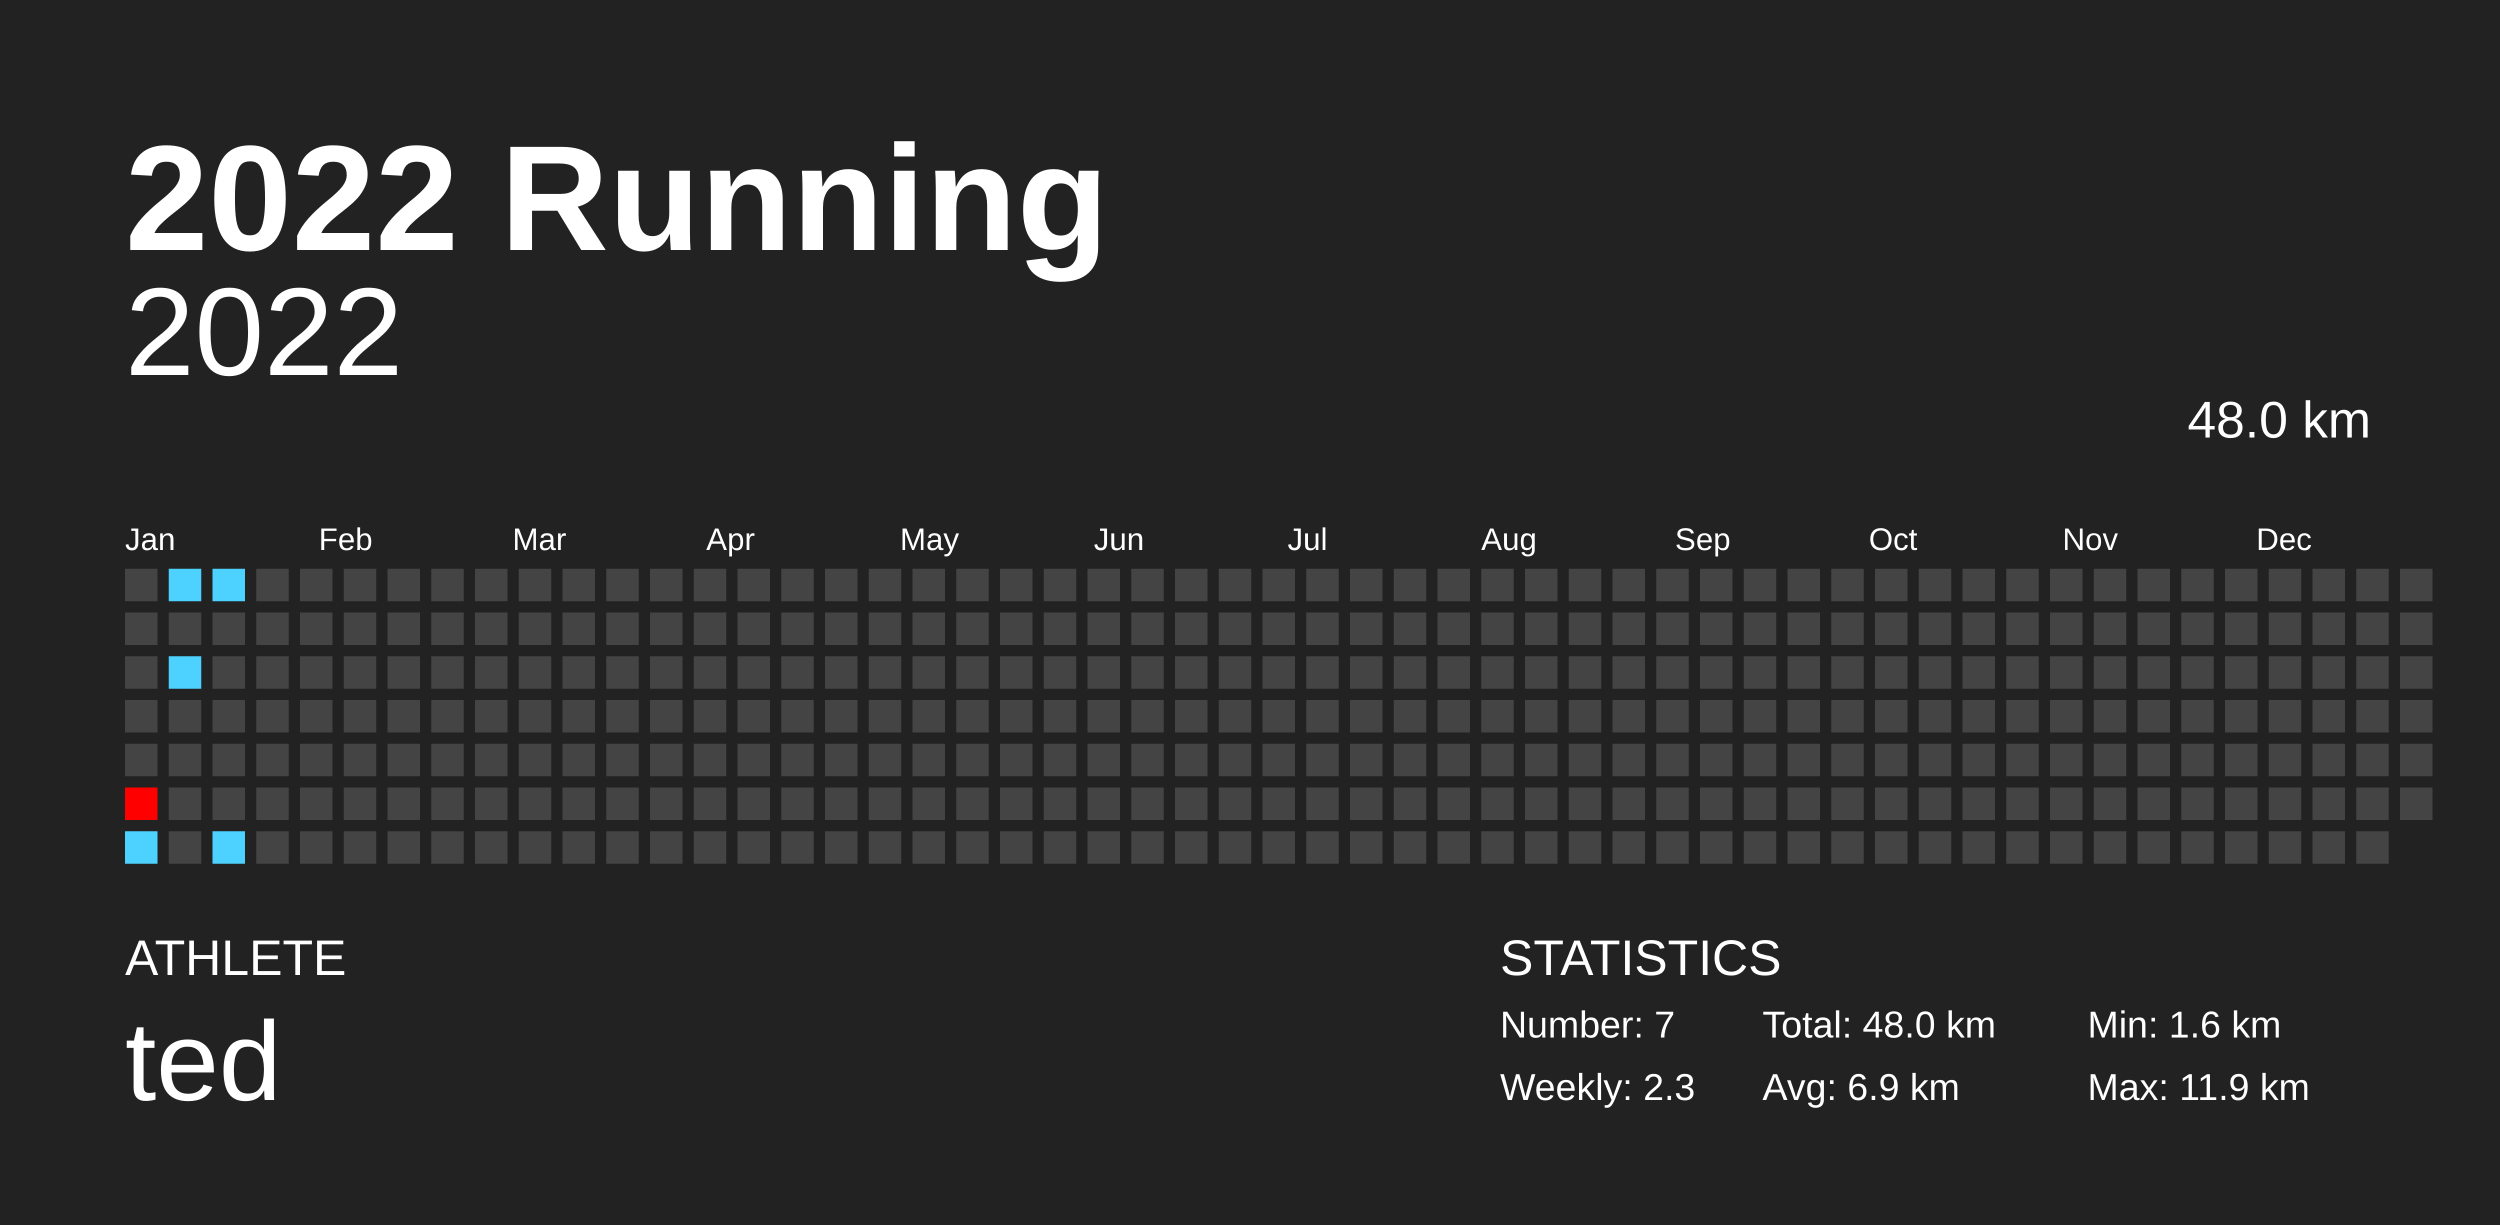
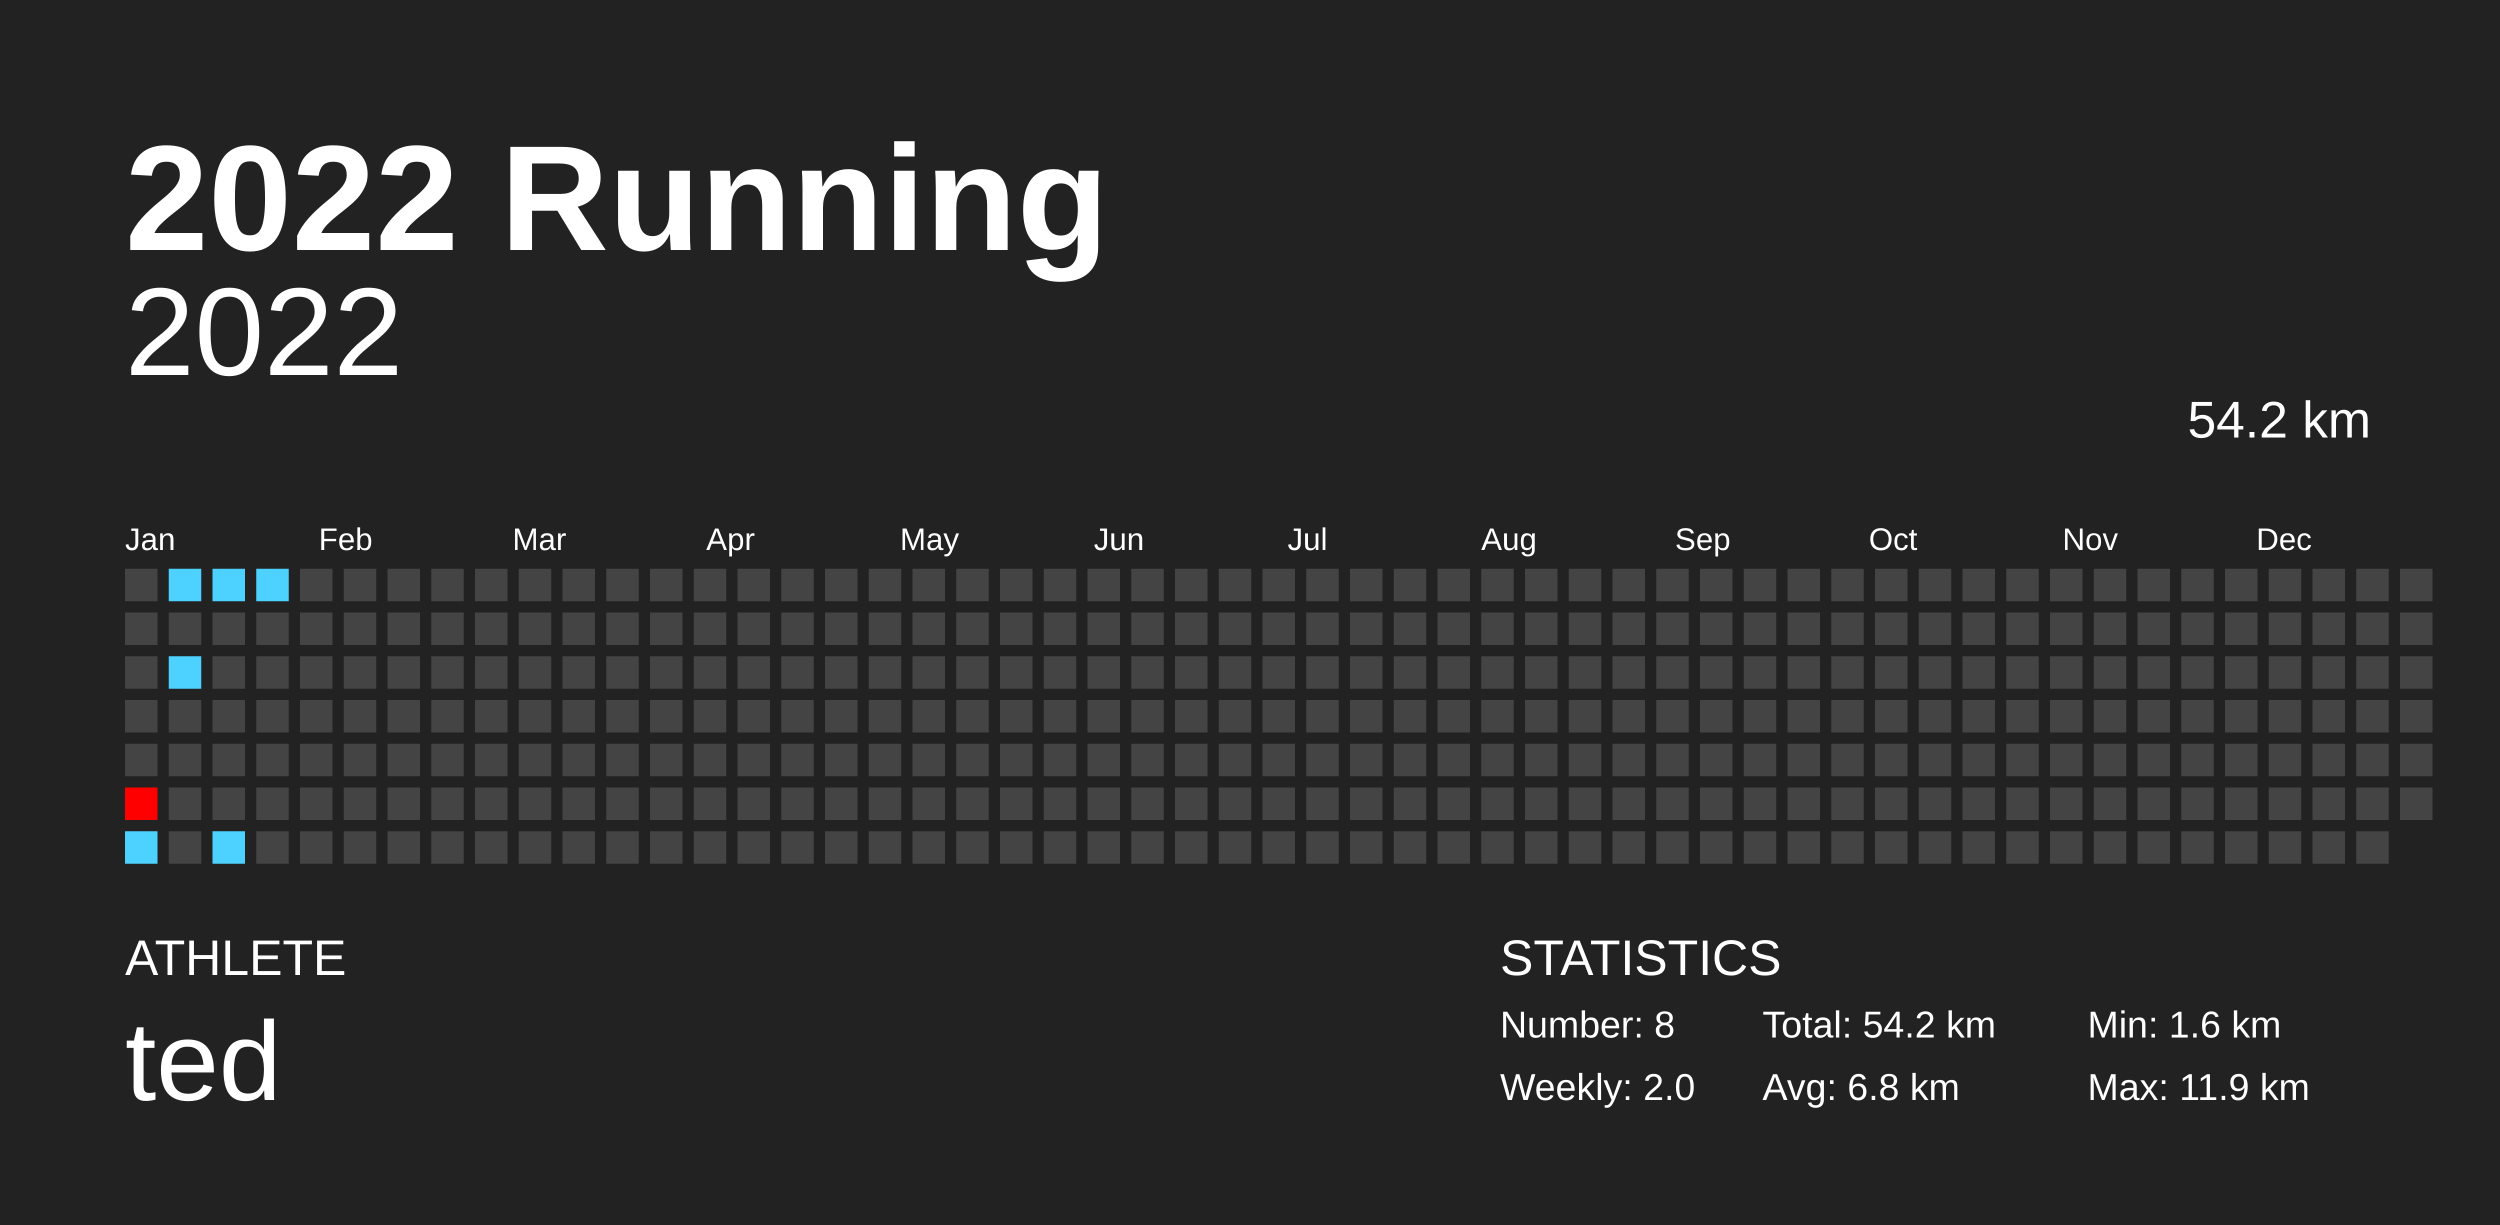
<svg xmlns="http://www.w3.org/2000/svg" baseProfile="full" height="98mm" version="1.1" viewBox="0,0,200,98" width="200mm">
  <defs />
  <rect fill="#222222" height="98" width="200" x="0" y="0" />
  <text fill="#FFFFFF" style="font-size:12px; font-family:Arial; font-weight:bold;" x="10" y="20">2022 Running</text>
  <text fill="#FFFFFF" style="font-size:4px; font-family:Arial" x="10" y="78">ATHLETE</text>
  <text fill="#FFFFFF" style="font-size:9px; font-family:Arial" x="10" y="88">ted</text>
  <text fill="#FFFFFF" style="font-size:4px; font-family:Arial" x="120" y="78">STATISTICS</text>
-   <text fill="#FFFFFF" style="font-size:3px; font-family:Arial" x="120" y="83">Number: 7</text>
-   <text fill="#FFFFFF" style="font-size:3px; font-family:Arial" x="120" y="88">Weekly: 2.3</text>
-   <text fill="#FFFFFF" style="font-size:3px; font-family:Arial" x="141" y="83">Total: 48.0 km</text>
-   <text fill="#FFFFFF" style="font-size:3px; font-family:Arial" x="141" y="88">Avg: 6.9 km</text>
+   <text fill="#FFFFFF" style="font-size:3px; font-family:Arial" x="120" y="83">Number: 8</text>
+   <text fill="#FFFFFF" style="font-size:3px; font-family:Arial" x="120" y="88">Weekly: 2.0</text>
+   <text fill="#FFFFFF" style="font-size:3px; font-family:Arial" x="141" y="83">Total: 54.2 km</text>
+   <text fill="#FFFFFF" style="font-size:3px; font-family:Arial" x="141" y="88">Avg: 6.8 km</text>
  <text fill="#FFFFFF" style="font-size:3px; font-family:Arial" x="167" y="83">Min: 1.6 km</text>
  <text fill="#FFFFFF" style="font-size:3px; font-family:Arial" x="167" y="88">Max: 11.9 km</text>
  <text alignment-baseline="hanging" fill="#FFFFFF" style="font-size:10.0px; font-family:Arial;" x="10" y="30">2022</text>
-   <text alignment-baseline="hanging" fill="#FFFFFF" style="font-size:4.125px; font-family:Arial;" x="175" y="35">48.0 km</text>
+   <text alignment-baseline="hanging" fill="#FFFFFF" style="font-size:4.125px; font-family:Arial;" x="175" y="35">54.2 km</text>
  <text fill="#FFFFFF" style="font-size:2.5px; font-family:Arial" x="10.0" y="44">Jan</text>
  <text fill="#FFFFFF" style="font-size:2.5px; font-family:Arial" x="25.5" y="44">Feb</text>
  <text fill="#FFFFFF" style="font-size:2.5px; font-family:Arial" x="41.0" y="44">Mar</text>
  <text fill="#FFFFFF" style="font-size:2.5px; font-family:Arial" x="56.5" y="44">Apr</text>
  <text fill="#FFFFFF" style="font-size:2.5px; font-family:Arial" x="72.0" y="44">May</text>
  <text fill="#FFFFFF" style="font-size:2.5px; font-family:Arial" x="87.5" y="44">Jun</text>
  <text fill="#FFFFFF" style="font-size:2.5px; font-family:Arial" x="103.0" y="44">Jul</text>
  <text fill="#FFFFFF" style="font-size:2.5px; font-family:Arial" x="118.5" y="44">Aug</text>
  <text fill="#FFFFFF" style="font-size:2.5px; font-family:Arial" x="134.0" y="44">Sep</text>
  <text fill="#FFFFFF" style="font-size:2.5px; font-family:Arial" x="149.5" y="44">Oct</text>
  <text fill="#FFFFFF" style="font-size:2.5px; font-family:Arial" x="165.0" y="44">Nov</text>
  <text fill="#FFFFFF" style="font-size:2.5px; font-family:Arial" x="180.5" y="44">Dec</text>
  <rect fill="#444444" height="2.6" width="2.6" x="10.0" y="45.5" />
  <rect fill="#444444" height="2.6" width="2.6" x="10.0" y="49.0" />
  <rect fill="#444444" height="2.6" width="2.6" x="10.0" y="52.5" />
  <rect fill="#444444" height="2.6" width="2.6" x="10.0" y="56.0" />
  <rect fill="#444444" height="2.6" width="2.6" x="10.0" y="59.5" />
  <rect fill="#ff0000" height="2.6" width="2.6" x="10.0" y="63.0" />
  <rect fill="#4dd2ff" height="2.6" width="2.6" x="10.0" y="66.5" />
  <rect fill="#4dd2ff" height="2.6" width="2.6" x="13.5" y="45.5" />
  <rect fill="#444444" height="2.6" width="2.6" x="13.5" y="49.0" />
  <rect fill="#4dd2ff" height="2.6" width="2.6" x="13.5" y="52.5" />
  <rect fill="#444444" height="2.6" width="2.6" x="13.5" y="56.0" />
  <rect fill="#444444" height="2.6" width="2.6" x="13.5" y="59.5" />
  <rect fill="#444444" height="2.6" width="2.6" x="13.5" y="63.0" />
  <rect fill="#444444" height="2.6" width="2.6" x="13.5" y="66.5" />
  <rect fill="#4dd2ff" height="2.6" width="2.6" x="17.0" y="45.5" />
  <rect fill="#444444" height="2.6" width="2.6" x="17.0" y="49.0" />
  <rect fill="#444444" height="2.6" width="2.6" x="17.0" y="52.5" />
  <rect fill="#444444" height="2.6" width="2.6" x="17.0" y="56.0" />
  <rect fill="#444444" height="2.6" width="2.6" x="17.0" y="59.5" />
  <rect fill="#444444" height="2.6" width="2.6" x="17.0" y="63.0" />
  <rect fill="#4dd2ff" height="2.6" width="2.6" x="17.0" y="66.5" />
-   <rect fill="#444444" height="2.6" width="2.6" x="20.5" y="45.5" />
+   <rect fill="#4dd2ff" height="2.6" width="2.6" x="20.5" y="45.5" />
  <rect fill="#444444" height="2.6" width="2.6" x="20.5" y="49.0" />
  <rect fill="#444444" height="2.6" width="2.6" x="20.5" y="52.5" />
  <rect fill="#444444" height="2.6" width="2.6" x="20.5" y="56.0" />
  <rect fill="#444444" height="2.6" width="2.6" x="20.5" y="59.5" />
  <rect fill="#444444" height="2.6" width="2.6" x="20.5" y="63.0" />
  <rect fill="#444444" height="2.6" width="2.6" x="20.5" y="66.5" />
  <rect fill="#444444" height="2.6" width="2.6" x="24.0" y="45.5" />
  <rect fill="#444444" height="2.6" width="2.6" x="24.0" y="49.0" />
  <rect fill="#444444" height="2.6" width="2.6" x="24.0" y="52.5" />
  <rect fill="#444444" height="2.6" width="2.6" x="24.0" y="56.0" />
  <rect fill="#444444" height="2.6" width="2.6" x="24.0" y="59.5" />
  <rect fill="#444444" height="2.6" width="2.6" x="24.0" y="63.0" />
  <rect fill="#444444" height="2.6" width="2.6" x="24.0" y="66.5" />
  <rect fill="#444444" height="2.6" width="2.6" x="27.5" y="45.5" />
  <rect fill="#444444" height="2.6" width="2.6" x="27.5" y="49.0" />
  <rect fill="#444444" height="2.6" width="2.6" x="27.5" y="52.5" />
  <rect fill="#444444" height="2.6" width="2.6" x="27.5" y="56.0" />
  <rect fill="#444444" height="2.6" width="2.6" x="27.5" y="59.5" />
  <rect fill="#444444" height="2.6" width="2.6" x="27.5" y="63.0" />
  <rect fill="#444444" height="2.6" width="2.6" x="27.5" y="66.5" />
  <rect fill="#444444" height="2.6" width="2.6" x="31.0" y="45.5" />
  <rect fill="#444444" height="2.6" width="2.6" x="31.0" y="49.0" />
  <rect fill="#444444" height="2.6" width="2.6" x="31.0" y="52.5" />
  <rect fill="#444444" height="2.6" width="2.6" x="31.0" y="56.0" />
  <rect fill="#444444" height="2.6" width="2.6" x="31.0" y="59.5" />
  <rect fill="#444444" height="2.6" width="2.6" x="31.0" y="63.0" />
  <rect fill="#444444" height="2.6" width="2.6" x="31.0" y="66.5" />
  <rect fill="#444444" height="2.6" width="2.6" x="34.5" y="45.5" />
  <rect fill="#444444" height="2.6" width="2.6" x="34.5" y="49.0" />
  <rect fill="#444444" height="2.6" width="2.6" x="34.5" y="52.5" />
  <rect fill="#444444" height="2.6" width="2.6" x="34.5" y="56.0" />
  <rect fill="#444444" height="2.6" width="2.6" x="34.5" y="59.5" />
  <rect fill="#444444" height="2.6" width="2.6" x="34.5" y="63.0" />
  <rect fill="#444444" height="2.6" width="2.6" x="34.5" y="66.5" />
  <rect fill="#444444" height="2.6" width="2.6" x="38.0" y="45.5" />
  <rect fill="#444444" height="2.6" width="2.6" x="38.0" y="49.0" />
  <rect fill="#444444" height="2.6" width="2.6" x="38.0" y="52.5" />
  <rect fill="#444444" height="2.6" width="2.6" x="38.0" y="56.0" />
  <rect fill="#444444" height="2.6" width="2.6" x="38.0" y="59.5" />
  <rect fill="#444444" height="2.6" width="2.6" x="38.0" y="63.0" />
  <rect fill="#444444" height="2.6" width="2.6" x="38.0" y="66.5" />
  <rect fill="#444444" height="2.6" width="2.6" x="41.5" y="45.5" />
  <rect fill="#444444" height="2.6" width="2.6" x="41.5" y="49.0" />
  <rect fill="#444444" height="2.6" width="2.6" x="41.5" y="52.5" />
  <rect fill="#444444" height="2.6" width="2.6" x="41.5" y="56.0" />
  <rect fill="#444444" height="2.6" width="2.6" x="41.5" y="59.5" />
  <rect fill="#444444" height="2.6" width="2.6" x="41.5" y="63.0" />
  <rect fill="#444444" height="2.6" width="2.6" x="41.5" y="66.5" />
  <rect fill="#444444" height="2.6" width="2.6" x="45.0" y="45.5" />
  <rect fill="#444444" height="2.6" width="2.6" x="45.0" y="49.0" />
  <rect fill="#444444" height="2.6" width="2.6" x="45.0" y="52.5" />
  <rect fill="#444444" height="2.6" width="2.6" x="45.0" y="56.0" />
  <rect fill="#444444" height="2.6" width="2.6" x="45.0" y="59.5" />
  <rect fill="#444444" height="2.6" width="2.6" x="45.0" y="63.0" />
  <rect fill="#444444" height="2.6" width="2.6" x="45.0" y="66.5" />
  <rect fill="#444444" height="2.6" width="2.6" x="48.5" y="45.5" />
  <rect fill="#444444" height="2.6" width="2.6" x="48.5" y="49.0" />
  <rect fill="#444444" height="2.6" width="2.6" x="48.5" y="52.5" />
  <rect fill="#444444" height="2.6" width="2.6" x="48.5" y="56.0" />
  <rect fill="#444444" height="2.6" width="2.6" x="48.5" y="59.5" />
  <rect fill="#444444" height="2.6" width="2.6" x="48.5" y="63.0" />
  <rect fill="#444444" height="2.6" width="2.6" x="48.5" y="66.5" />
  <rect fill="#444444" height="2.6" width="2.6" x="52.0" y="45.5" />
  <rect fill="#444444" height="2.6" width="2.6" x="52.0" y="49.0" />
  <rect fill="#444444" height="2.6" width="2.6" x="52.0" y="52.5" />
  <rect fill="#444444" height="2.6" width="2.6" x="52.0" y="56.0" />
  <rect fill="#444444" height="2.6" width="2.6" x="52.0" y="59.5" />
  <rect fill="#444444" height="2.6" width="2.6" x="52.0" y="63.0" />
  <rect fill="#444444" height="2.6" width="2.6" x="52.0" y="66.5" />
  <rect fill="#444444" height="2.6" width="2.6" x="55.5" y="45.5" />
  <rect fill="#444444" height="2.6" width="2.6" x="55.5" y="49.0" />
  <rect fill="#444444" height="2.6" width="2.6" x="55.5" y="52.5" />
  <rect fill="#444444" height="2.6" width="2.6" x="55.5" y="56.0" />
  <rect fill="#444444" height="2.6" width="2.6" x="55.5" y="59.5" />
  <rect fill="#444444" height="2.6" width="2.6" x="55.5" y="63.0" />
  <rect fill="#444444" height="2.6" width="2.6" x="55.5" y="66.5" />
  <rect fill="#444444" height="2.6" width="2.6" x="59.0" y="45.5" />
  <rect fill="#444444" height="2.6" width="2.6" x="59.0" y="49.0" />
  <rect fill="#444444" height="2.6" width="2.6" x="59.0" y="52.5" />
  <rect fill="#444444" height="2.6" width="2.6" x="59.0" y="56.0" />
  <rect fill="#444444" height="2.6" width="2.6" x="59.0" y="59.5" />
  <rect fill="#444444" height="2.6" width="2.6" x="59.0" y="63.0" />
  <rect fill="#444444" height="2.6" width="2.6" x="59.0" y="66.5" />
  <rect fill="#444444" height="2.6" width="2.6" x="62.5" y="45.5" />
  <rect fill="#444444" height="2.6" width="2.6" x="62.5" y="49.0" />
  <rect fill="#444444" height="2.6" width="2.6" x="62.5" y="52.5" />
  <rect fill="#444444" height="2.6" width="2.6" x="62.5" y="56.0" />
  <rect fill="#444444" height="2.6" width="2.6" x="62.5" y="59.5" />
  <rect fill="#444444" height="2.6" width="2.6" x="62.5" y="63.0" />
  <rect fill="#444444" height="2.6" width="2.6" x="62.5" y="66.5" />
  <rect fill="#444444" height="2.6" width="2.6" x="66.0" y="45.5" />
  <rect fill="#444444" height="2.6" width="2.6" x="66.0" y="49.0" />
  <rect fill="#444444" height="2.6" width="2.6" x="66.0" y="52.5" />
  <rect fill="#444444" height="2.6" width="2.6" x="66.0" y="56.0" />
  <rect fill="#444444" height="2.6" width="2.6" x="66.0" y="59.5" />
  <rect fill="#444444" height="2.6" width="2.6" x="66.0" y="63.0" />
  <rect fill="#444444" height="2.6" width="2.6" x="66.0" y="66.5" />
  <rect fill="#444444" height="2.6" width="2.6" x="69.5" y="45.5" />
  <rect fill="#444444" height="2.6" width="2.6" x="69.5" y="49.0" />
  <rect fill="#444444" height="2.6" width="2.6" x="69.5" y="52.5" />
  <rect fill="#444444" height="2.6" width="2.6" x="69.5" y="56.0" />
  <rect fill="#444444" height="2.6" width="2.6" x="69.5" y="59.5" />
  <rect fill="#444444" height="2.6" width="2.6" x="69.5" y="63.0" />
  <rect fill="#444444" height="2.6" width="2.6" x="69.5" y="66.5" />
  <rect fill="#444444" height="2.6" width="2.6" x="73.0" y="45.5" />
  <rect fill="#444444" height="2.6" width="2.6" x="73.0" y="49.0" />
  <rect fill="#444444" height="2.6" width="2.6" x="73.0" y="52.5" />
  <rect fill="#444444" height="2.6" width="2.6" x="73.0" y="56.0" />
  <rect fill="#444444" height="2.6" width="2.6" x="73.0" y="59.5" />
  <rect fill="#444444" height="2.6" width="2.6" x="73.0" y="63.0" />
  <rect fill="#444444" height="2.6" width="2.6" x="73.0" y="66.5" />
  <rect fill="#444444" height="2.6" width="2.6" x="76.5" y="45.5" />
  <rect fill="#444444" height="2.6" width="2.6" x="76.5" y="49.0" />
  <rect fill="#444444" height="2.6" width="2.6" x="76.5" y="52.5" />
  <rect fill="#444444" height="2.6" width="2.6" x="76.5" y="56.0" />
  <rect fill="#444444" height="2.6" width="2.6" x="76.5" y="59.5" />
  <rect fill="#444444" height="2.6" width="2.6" x="76.5" y="63.0" />
  <rect fill="#444444" height="2.6" width="2.6" x="76.5" y="66.5" />
  <rect fill="#444444" height="2.6" width="2.6" x="80.0" y="45.5" />
  <rect fill="#444444" height="2.6" width="2.6" x="80.0" y="49.0" />
  <rect fill="#444444" height="2.6" width="2.6" x="80.0" y="52.5" />
  <rect fill="#444444" height="2.6" width="2.6" x="80.0" y="56.0" />
  <rect fill="#444444" height="2.6" width="2.6" x="80.0" y="59.5" />
  <rect fill="#444444" height="2.6" width="2.6" x="80.0" y="63.0" />
  <rect fill="#444444" height="2.6" width="2.6" x="80.0" y="66.5" />
  <rect fill="#444444" height="2.6" width="2.6" x="83.5" y="45.5" />
  <rect fill="#444444" height="2.6" width="2.6" x="83.5" y="49.0" />
  <rect fill="#444444" height="2.6" width="2.6" x="83.5" y="52.5" />
  <rect fill="#444444" height="2.6" width="2.6" x="83.5" y="56.0" />
  <rect fill="#444444" height="2.6" width="2.6" x="83.5" y="59.5" />
  <rect fill="#444444" height="2.6" width="2.6" x="83.5" y="63.0" />
  <rect fill="#444444" height="2.6" width="2.6" x="83.5" y="66.5" />
  <rect fill="#444444" height="2.6" width="2.6" x="87.0" y="45.5" />
  <rect fill="#444444" height="2.6" width="2.6" x="87.0" y="49.0" />
  <rect fill="#444444" height="2.6" width="2.6" x="87.0" y="52.5" />
  <rect fill="#444444" height="2.6" width="2.6" x="87.0" y="56.0" />
  <rect fill="#444444" height="2.6" width="2.6" x="87.0" y="59.5" />
  <rect fill="#444444" height="2.6" width="2.6" x="87.0" y="63.0" />
  <rect fill="#444444" height="2.6" width="2.6" x="87.0" y="66.5" />
  <rect fill="#444444" height="2.6" width="2.6" x="90.5" y="45.5" />
  <rect fill="#444444" height="2.6" width="2.6" x="90.5" y="49.0" />
  <rect fill="#444444" height="2.6" width="2.6" x="90.5" y="52.5" />
  <rect fill="#444444" height="2.6" width="2.6" x="90.5" y="56.0" />
  <rect fill="#444444" height="2.6" width="2.6" x="90.5" y="59.5" />
  <rect fill="#444444" height="2.6" width="2.6" x="90.5" y="63.0" />
  <rect fill="#444444" height="2.6" width="2.6" x="90.5" y="66.5" />
  <rect fill="#444444" height="2.6" width="2.6" x="94.0" y="45.5" />
  <rect fill="#444444" height="2.6" width="2.6" x="94.0" y="49.0" />
  <rect fill="#444444" height="2.6" width="2.6" x="94.0" y="52.5" />
  <rect fill="#444444" height="2.6" width="2.6" x="94.0" y="56.0" />
  <rect fill="#444444" height="2.6" width="2.6" x="94.0" y="59.5" />
  <rect fill="#444444" height="2.6" width="2.6" x="94.0" y="63.0" />
  <rect fill="#444444" height="2.6" width="2.6" x="94.0" y="66.5" />
  <rect fill="#444444" height="2.6" width="2.6" x="97.5" y="45.5" />
  <rect fill="#444444" height="2.6" width="2.6" x="97.5" y="49.0" />
  <rect fill="#444444" height="2.6" width="2.6" x="97.5" y="52.5" />
  <rect fill="#444444" height="2.6" width="2.6" x="97.5" y="56.0" />
  <rect fill="#444444" height="2.6" width="2.6" x="97.5" y="59.5" />
  <rect fill="#444444" height="2.6" width="2.6" x="97.5" y="63.0" />
  <rect fill="#444444" height="2.6" width="2.6" x="97.5" y="66.5" />
  <rect fill="#444444" height="2.6" width="2.6" x="101.0" y="45.5" />
  <rect fill="#444444" height="2.6" width="2.6" x="101.0" y="49.0" />
  <rect fill="#444444" height="2.6" width="2.6" x="101.0" y="52.5" />
  <rect fill="#444444" height="2.6" width="2.6" x="101.0" y="56.0" />
  <rect fill="#444444" height="2.6" width="2.6" x="101.0" y="59.5" />
  <rect fill="#444444" height="2.6" width="2.6" x="101.0" y="63.0" />
  <rect fill="#444444" height="2.6" width="2.6" x="101.0" y="66.5" />
  <rect fill="#444444" height="2.6" width="2.6" x="104.5" y="45.5" />
  <rect fill="#444444" height="2.6" width="2.6" x="104.5" y="49.0" />
  <rect fill="#444444" height="2.6" width="2.6" x="104.5" y="52.5" />
  <rect fill="#444444" height="2.6" width="2.6" x="104.5" y="56.0" />
  <rect fill="#444444" height="2.6" width="2.6" x="104.5" y="59.5" />
  <rect fill="#444444" height="2.6" width="2.6" x="104.5" y="63.0" />
  <rect fill="#444444" height="2.6" width="2.6" x="104.5" y="66.5" />
  <rect fill="#444444" height="2.6" width="2.6" x="108.0" y="45.5" />
  <rect fill="#444444" height="2.6" width="2.6" x="108.0" y="49.0" />
  <rect fill="#444444" height="2.6" width="2.6" x="108.0" y="52.5" />
  <rect fill="#444444" height="2.6" width="2.6" x="108.0" y="56.0" />
  <rect fill="#444444" height="2.6" width="2.6" x="108.0" y="59.5" />
  <rect fill="#444444" height="2.6" width="2.6" x="108.0" y="63.0" />
  <rect fill="#444444" height="2.6" width="2.6" x="108.0" y="66.5" />
  <rect fill="#444444" height="2.6" width="2.6" x="111.5" y="45.5" />
  <rect fill="#444444" height="2.6" width="2.6" x="111.5" y="49.0" />
  <rect fill="#444444" height="2.6" width="2.6" x="111.5" y="52.5" />
  <rect fill="#444444" height="2.6" width="2.6" x="111.5" y="56.0" />
  <rect fill="#444444" height="2.6" width="2.6" x="111.5" y="59.5" />
  <rect fill="#444444" height="2.6" width="2.6" x="111.5" y="63.0" />
  <rect fill="#444444" height="2.6" width="2.6" x="111.5" y="66.5" />
  <rect fill="#444444" height="2.6" width="2.6" x="115.0" y="45.5" />
  <rect fill="#444444" height="2.6" width="2.6" x="115.0" y="49.0" />
  <rect fill="#444444" height="2.6" width="2.6" x="115.0" y="52.5" />
  <rect fill="#444444" height="2.6" width="2.6" x="115.0" y="56.0" />
  <rect fill="#444444" height="2.6" width="2.6" x="115.0" y="59.5" />
  <rect fill="#444444" height="2.6" width="2.6" x="115.0" y="63.0" />
  <rect fill="#444444" height="2.6" width="2.6" x="115.0" y="66.5" />
  <rect fill="#444444" height="2.6" width="2.6" x="118.5" y="45.5" />
  <rect fill="#444444" height="2.6" width="2.6" x="118.5" y="49.0" />
  <rect fill="#444444" height="2.6" width="2.6" x="118.5" y="52.5" />
  <rect fill="#444444" height="2.6" width="2.6" x="118.5" y="56.0" />
  <rect fill="#444444" height="2.6" width="2.6" x="118.5" y="59.5" />
  <rect fill="#444444" height="2.6" width="2.6" x="118.5" y="63.0" />
  <rect fill="#444444" height="2.6" width="2.6" x="118.5" y="66.5" />
  <rect fill="#444444" height="2.6" width="2.6" x="122.0" y="45.5" />
  <rect fill="#444444" height="2.6" width="2.6" x="122.0" y="49.0" />
  <rect fill="#444444" height="2.6" width="2.6" x="122.0" y="52.5" />
  <rect fill="#444444" height="2.6" width="2.6" x="122.0" y="56.0" />
  <rect fill="#444444" height="2.6" width="2.6" x="122.0" y="59.5" />
  <rect fill="#444444" height="2.6" width="2.6" x="122.0" y="63.0" />
  <rect fill="#444444" height="2.6" width="2.6" x="122.0" y="66.5" />
  <rect fill="#444444" height="2.6" width="2.6" x="125.5" y="45.5" />
  <rect fill="#444444" height="2.6" width="2.6" x="125.5" y="49.0" />
  <rect fill="#444444" height="2.6" width="2.6" x="125.5" y="52.5" />
  <rect fill="#444444" height="2.6" width="2.6" x="125.5" y="56.0" />
  <rect fill="#444444" height="2.6" width="2.6" x="125.5" y="59.5" />
  <rect fill="#444444" height="2.6" width="2.6" x="125.5" y="63.0" />
  <rect fill="#444444" height="2.6" width="2.6" x="125.5" y="66.5" />
  <rect fill="#444444" height="2.6" width="2.6" x="129.0" y="45.5" />
  <rect fill="#444444" height="2.6" width="2.6" x="129.0" y="49.0" />
  <rect fill="#444444" height="2.6" width="2.6" x="129.0" y="52.5" />
  <rect fill="#444444" height="2.6" width="2.6" x="129.0" y="56.0" />
  <rect fill="#444444" height="2.6" width="2.6" x="129.0" y="59.5" />
  <rect fill="#444444" height="2.6" width="2.6" x="129.0" y="63.0" />
  <rect fill="#444444" height="2.6" width="2.6" x="129.0" y="66.5" />
  <rect fill="#444444" height="2.6" width="2.6" x="132.5" y="45.5" />
  <rect fill="#444444" height="2.6" width="2.6" x="132.5" y="49.0" />
  <rect fill="#444444" height="2.6" width="2.6" x="132.5" y="52.5" />
  <rect fill="#444444" height="2.6" width="2.6" x="132.5" y="56.0" />
  <rect fill="#444444" height="2.6" width="2.6" x="132.5" y="59.5" />
  <rect fill="#444444" height="2.6" width="2.6" x="132.5" y="63.0" />
  <rect fill="#444444" height="2.6" width="2.6" x="132.5" y="66.5" />
  <rect fill="#444444" height="2.6" width="2.6" x="136.0" y="45.5" />
  <rect fill="#444444" height="2.6" width="2.6" x="136.0" y="49.0" />
  <rect fill="#444444" height="2.6" width="2.6" x="136.0" y="52.5" />
  <rect fill="#444444" height="2.6" width="2.6" x="136.0" y="56.0" />
  <rect fill="#444444" height="2.6" width="2.6" x="136.0" y="59.5" />
  <rect fill="#444444" height="2.6" width="2.6" x="136.0" y="63.0" />
  <rect fill="#444444" height="2.6" width="2.6" x="136.0" y="66.5" />
  <rect fill="#444444" height="2.6" width="2.6" x="139.5" y="45.5" />
  <rect fill="#444444" height="2.6" width="2.6" x="139.5" y="49.0" />
  <rect fill="#444444" height="2.6" width="2.6" x="139.5" y="52.5" />
  <rect fill="#444444" height="2.6" width="2.6" x="139.5" y="56.0" />
  <rect fill="#444444" height="2.6" width="2.6" x="139.5" y="59.5" />
  <rect fill="#444444" height="2.6" width="2.6" x="139.5" y="63.0" />
  <rect fill="#444444" height="2.6" width="2.6" x="139.5" y="66.5" />
  <rect fill="#444444" height="2.6" width="2.6" x="143.0" y="45.5" />
  <rect fill="#444444" height="2.6" width="2.6" x="143.0" y="49.0" />
  <rect fill="#444444" height="2.6" width="2.6" x="143.0" y="52.5" />
  <rect fill="#444444" height="2.6" width="2.6" x="143.0" y="56.0" />
  <rect fill="#444444" height="2.6" width="2.6" x="143.0" y="59.5" />
  <rect fill="#444444" height="2.6" width="2.6" x="143.0" y="63.0" />
  <rect fill="#444444" height="2.6" width="2.6" x="143.0" y="66.5" />
  <rect fill="#444444" height="2.6" width="2.6" x="146.5" y="45.5" />
  <rect fill="#444444" height="2.6" width="2.6" x="146.5" y="49.0" />
  <rect fill="#444444" height="2.6" width="2.6" x="146.5" y="52.5" />
  <rect fill="#444444" height="2.6" width="2.6" x="146.5" y="56.0" />
  <rect fill="#444444" height="2.6" width="2.6" x="146.5" y="59.5" />
  <rect fill="#444444" height="2.6" width="2.6" x="146.5" y="63.0" />
  <rect fill="#444444" height="2.6" width="2.6" x="146.5" y="66.5" />
  <rect fill="#444444" height="2.6" width="2.6" x="150.0" y="45.5" />
  <rect fill="#444444" height="2.6" width="2.6" x="150.0" y="49.0" />
  <rect fill="#444444" height="2.6" width="2.6" x="150.0" y="52.5" />
  <rect fill="#444444" height="2.6" width="2.6" x="150.0" y="56.0" />
  <rect fill="#444444" height="2.6" width="2.6" x="150.0" y="59.5" />
  <rect fill="#444444" height="2.6" width="2.6" x="150.0" y="63.0" />
  <rect fill="#444444" height="2.6" width="2.6" x="150.0" y="66.5" />
  <rect fill="#444444" height="2.6" width="2.6" x="153.5" y="45.5" />
  <rect fill="#444444" height="2.6" width="2.6" x="153.5" y="49.0" />
  <rect fill="#444444" height="2.6" width="2.6" x="153.5" y="52.5" />
  <rect fill="#444444" height="2.6" width="2.6" x="153.5" y="56.0" />
  <rect fill="#444444" height="2.6" width="2.6" x="153.5" y="59.5" />
  <rect fill="#444444" height="2.6" width="2.6" x="153.5" y="63.0" />
  <rect fill="#444444" height="2.6" width="2.6" x="153.5" y="66.5" />
  <rect fill="#444444" height="2.6" width="2.6" x="157.0" y="45.5" />
  <rect fill="#444444" height="2.6" width="2.6" x="157.0" y="49.0" />
  <rect fill="#444444" height="2.6" width="2.6" x="157.0" y="52.5" />
  <rect fill="#444444" height="2.6" width="2.6" x="157.0" y="56.0" />
  <rect fill="#444444" height="2.6" width="2.6" x="157.0" y="59.5" />
  <rect fill="#444444" height="2.6" width="2.6" x="157.0" y="63.0" />
  <rect fill="#444444" height="2.6" width="2.6" x="157.0" y="66.5" />
  <rect fill="#444444" height="2.6" width="2.6" x="160.5" y="45.5" />
  <rect fill="#444444" height="2.6" width="2.6" x="160.5" y="49.0" />
  <rect fill="#444444" height="2.6" width="2.6" x="160.5" y="52.5" />
  <rect fill="#444444" height="2.6" width="2.6" x="160.5" y="56.0" />
  <rect fill="#444444" height="2.6" width="2.6" x="160.5" y="59.5" />
  <rect fill="#444444" height="2.6" width="2.6" x="160.5" y="63.0" />
  <rect fill="#444444" height="2.6" width="2.6" x="160.5" y="66.5" />
  <rect fill="#444444" height="2.6" width="2.6" x="164.0" y="45.5" />
  <rect fill="#444444" height="2.6" width="2.6" x="164.0" y="49.0" />
  <rect fill="#444444" height="2.6" width="2.6" x="164.0" y="52.5" />
  <rect fill="#444444" height="2.6" width="2.6" x="164.0" y="56.0" />
  <rect fill="#444444" height="2.6" width="2.6" x="164.0" y="59.5" />
  <rect fill="#444444" height="2.6" width="2.6" x="164.0" y="63.0" />
  <rect fill="#444444" height="2.6" width="2.6" x="164.0" y="66.5" />
  <rect fill="#444444" height="2.6" width="2.6" x="167.5" y="45.5" />
  <rect fill="#444444" height="2.6" width="2.6" x="167.5" y="49.0" />
  <rect fill="#444444" height="2.6" width="2.6" x="167.5" y="52.5" />
  <rect fill="#444444" height="2.6" width="2.6" x="167.5" y="56.0" />
  <rect fill="#444444" height="2.6" width="2.6" x="167.5" y="59.5" />
  <rect fill="#444444" height="2.6" width="2.6" x="167.5" y="63.0" />
  <rect fill="#444444" height="2.6" width="2.6" x="167.5" y="66.5" />
  <rect fill="#444444" height="2.6" width="2.6" x="171.0" y="45.5" />
  <rect fill="#444444" height="2.6" width="2.6" x="171.0" y="49.0" />
  <rect fill="#444444" height="2.6" width="2.6" x="171.0" y="52.5" />
  <rect fill="#444444" height="2.6" width="2.6" x="171.0" y="56.0" />
  <rect fill="#444444" height="2.6" width="2.6" x="171.0" y="59.5" />
  <rect fill="#444444" height="2.6" width="2.6" x="171.0" y="63.0" />
  <rect fill="#444444" height="2.6" width="2.6" x="171.0" y="66.5" />
  <rect fill="#444444" height="2.6" width="2.6" x="174.5" y="45.5" />
  <rect fill="#444444" height="2.6" width="2.6" x="174.5" y="49.0" />
  <rect fill="#444444" height="2.6" width="2.6" x="174.5" y="52.5" />
  <rect fill="#444444" height="2.6" width="2.6" x="174.5" y="56.0" />
  <rect fill="#444444" height="2.6" width="2.6" x="174.5" y="59.5" />
  <rect fill="#444444" height="2.6" width="2.6" x="174.5" y="63.0" />
  <rect fill="#444444" height="2.6" width="2.6" x="174.5" y="66.5" />
  <rect fill="#444444" height="2.6" width="2.6" x="178.0" y="45.5" />
  <rect fill="#444444" height="2.6" width="2.6" x="178.0" y="49.0" />
  <rect fill="#444444" height="2.6" width="2.6" x="178.0" y="52.5" />
  <rect fill="#444444" height="2.6" width="2.6" x="178.0" y="56.0" />
  <rect fill="#444444" height="2.6" width="2.6" x="178.0" y="59.5" />
  <rect fill="#444444" height="2.6" width="2.6" x="178.0" y="63.0" />
  <rect fill="#444444" height="2.6" width="2.6" x="178.0" y="66.5" />
  <rect fill="#444444" height="2.6" width="2.6" x="181.5" y="45.5" />
  <rect fill="#444444" height="2.6" width="2.6" x="181.5" y="49.0" />
  <rect fill="#444444" height="2.6" width="2.6" x="181.5" y="52.5" />
  <rect fill="#444444" height="2.6" width="2.6" x="181.5" y="56.0" />
  <rect fill="#444444" height="2.6" width="2.6" x="181.5" y="59.5" />
  <rect fill="#444444" height="2.6" width="2.6" x="181.5" y="63.0" />
  <rect fill="#444444" height="2.6" width="2.6" x="181.5" y="66.5" />
  <rect fill="#444444" height="2.6" width="2.6" x="185.0" y="45.5" />
  <rect fill="#444444" height="2.6" width="2.6" x="185.0" y="49.0" />
  <rect fill="#444444" height="2.6" width="2.6" x="185.0" y="52.5" />
  <rect fill="#444444" height="2.6" width="2.6" x="185.0" y="56.0" />
  <rect fill="#444444" height="2.6" width="2.6" x="185.0" y="59.5" />
  <rect fill="#444444" height="2.6" width="2.6" x="185.0" y="63.0" />
  <rect fill="#444444" height="2.6" width="2.6" x="185.0" y="66.5" />
  <rect fill="#444444" height="2.6" width="2.6" x="188.5" y="45.5" />
  <rect fill="#444444" height="2.6" width="2.6" x="188.5" y="49.0" />
  <rect fill="#444444" height="2.6" width="2.6" x="188.5" y="52.5" />
  <rect fill="#444444" height="2.6" width="2.6" x="188.5" y="56.0" />
  <rect fill="#444444" height="2.6" width="2.6" x="188.5" y="59.5" />
  <rect fill="#444444" height="2.6" width="2.6" x="188.5" y="63.0" />
  <rect fill="#444444" height="2.6" width="2.6" x="188.5" y="66.5" />
  <rect fill="#444444" height="2.6" width="2.6" x="192.0" y="45.5" />
  <rect fill="#444444" height="2.6" width="2.6" x="192.0" y="49.0" />
  <rect fill="#444444" height="2.6" width="2.6" x="192.0" y="52.5" />
  <rect fill="#444444" height="2.6" width="2.6" x="192.0" y="56.0" />
  <rect fill="#444444" height="2.6" width="2.6" x="192.0" y="59.5" />
  <rect fill="#444444" height="2.6" width="2.6" x="192.0" y="63.0" />
</svg>
